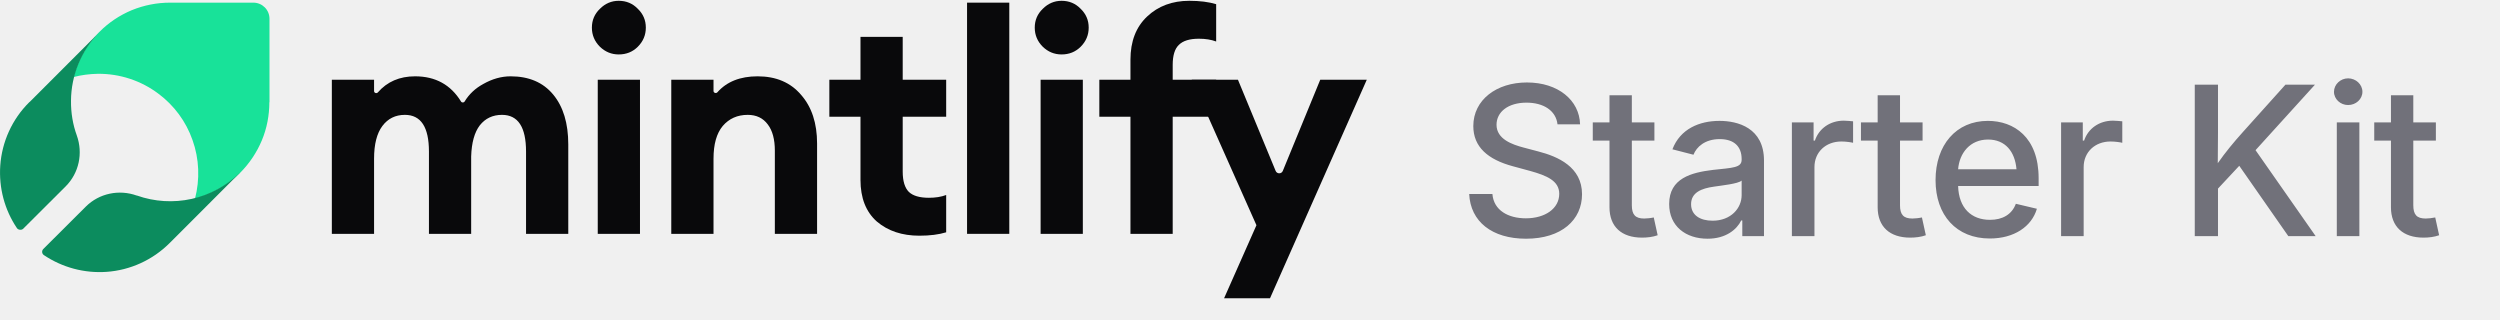
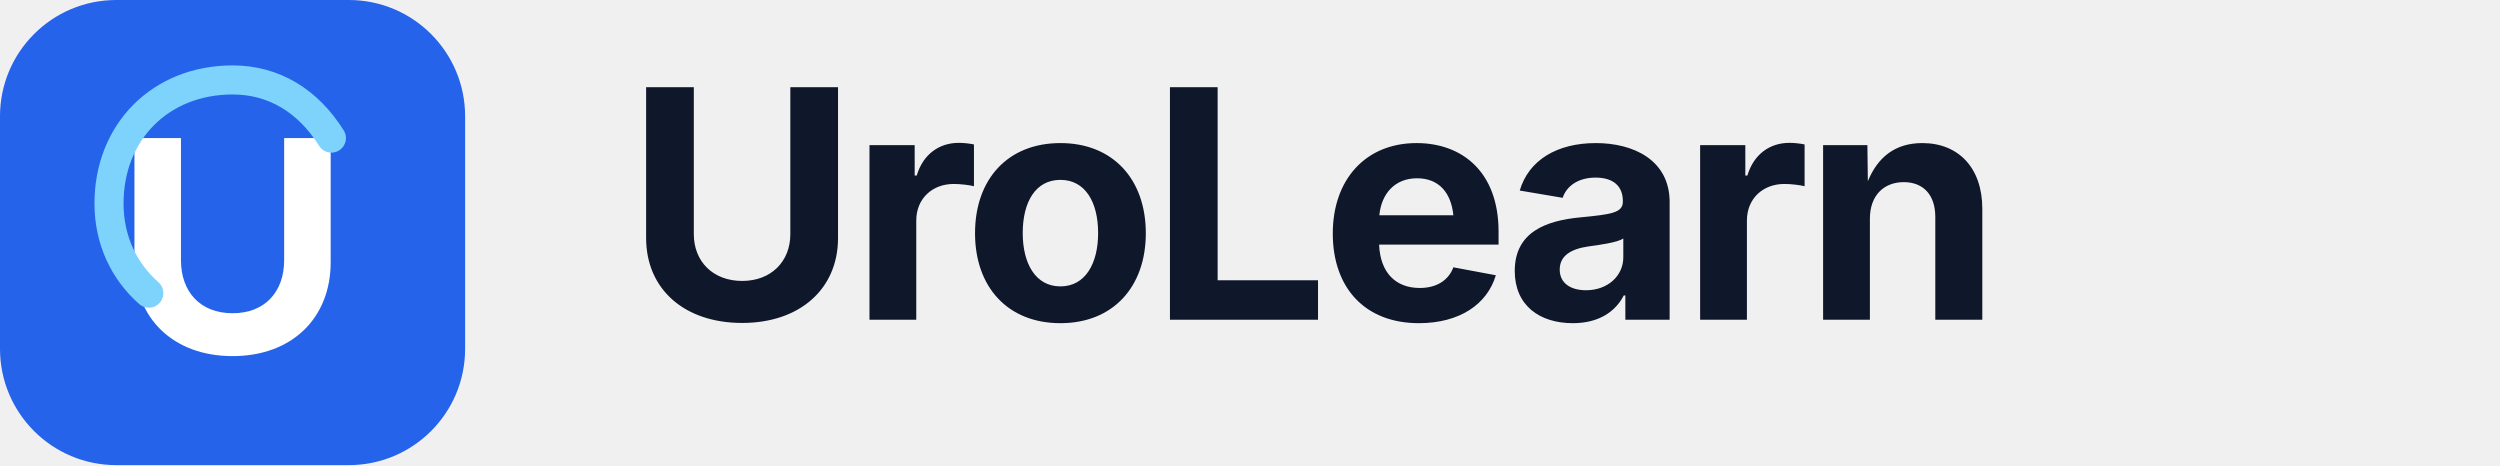
- <svg xmlns="http://www.w3.org/2000/svg" width="180" height="23" viewBox="0 0 180 23" fill="none">
-   <path d="M91.44 21.476H88.133L90.464 16.216L85.802 5.74H89.132L91.847 12.307C91.943 12.536 92.268 12.536 92.362 12.306L95.058 5.74H98.409L91.44 21.476Z" fill="#09090B" />
-   <path d="M81.393 16.837V8.403H79.152V5.74H81.393V4.297C81.393 2.98 81.792 1.944 82.592 1.19C83.391 0.435 84.404 0.058 85.633 0.058C86.387 0.058 87.031 0.139 87.564 0.302V2.988C87.208 2.854 86.794 2.788 86.32 2.788C85.655 2.788 85.174 2.936 84.878 3.232C84.582 3.513 84.434 3.994 84.434 4.674V5.74H87.564V8.403H84.434V16.837H81.393Z" fill="#09090B" />
-   <path d="M76.433 3.92C75.915 3.92 75.463 3.735 75.079 3.365C74.694 2.98 74.502 2.521 74.502 1.989C74.502 1.456 74.694 1.005 75.079 0.635C75.463 0.25 75.915 0.058 76.433 0.058C76.98 0.058 77.438 0.25 77.809 0.635C78.193 1.005 78.386 1.456 78.386 1.989C78.386 2.521 78.193 2.98 77.809 3.365C77.438 3.735 76.98 3.92 76.433 3.92ZM74.924 16.837V5.74H77.964V16.837H74.924Z" fill="#09090B" />
-   <path d="M69.628 16.837V0.191H72.669V16.837H69.628Z" fill="#09090B" />
-   <path d="M66.194 16.97C64.951 16.97 63.93 16.63 63.131 15.949C62.347 15.254 61.955 14.255 61.955 12.953V8.403H59.713V5.74H61.955V2.655H64.995V5.74H68.125V8.403H64.995V12.354C64.995 13.034 65.143 13.523 65.439 13.819C65.735 14.1 66.216 14.24 66.882 14.24C67.355 14.24 67.769 14.174 68.125 14.04V16.726C67.592 16.889 66.948 16.97 66.194 16.97Z" fill="#09090B" />
-   <path d="M48.332 16.837V5.74H51.373V6.551C51.373 6.688 51.559 6.748 51.65 6.646C52.328 5.879 53.293 5.495 54.546 5.495C55.878 5.495 56.921 5.939 57.676 6.827C58.445 7.7 58.83 8.869 58.83 10.334V16.837H55.789V10.844C55.789 10.03 55.619 9.402 55.279 8.958C54.939 8.499 54.458 8.27 53.836 8.27C53.096 8.27 52.497 8.536 52.038 9.069C51.594 9.601 51.373 10.386 51.373 11.421V16.837H48.332Z" fill="#09090B" />
-   <path d="M44.547 3.92C44.029 3.92 43.578 3.735 43.193 3.365C42.809 2.98 42.616 2.521 42.616 1.989C42.616 1.456 42.809 1.005 43.193 0.635C43.578 0.25 44.029 0.058 44.547 0.058C45.095 0.058 45.553 0.25 45.923 0.635C46.308 1.005 46.5 1.456 46.5 1.989C46.5 2.521 46.308 2.98 45.923 3.365C45.553 3.735 45.095 3.92 44.547 3.92ZM43.038 16.837V5.74H46.079V16.837H43.038Z" fill="#09090B" />
-   <path d="M37.875 16.837V10.911C37.875 9.15 37.298 8.27 36.144 8.27C35.478 8.27 34.945 8.521 34.546 9.024C34.161 9.527 33.954 10.275 33.924 11.266V16.837H30.884V10.911C30.884 9.15 30.306 8.27 29.152 8.27C28.472 8.27 27.932 8.536 27.532 9.069C27.133 9.601 26.933 10.386 26.933 11.421V16.837H23.892V5.74H26.933V6.559C26.933 6.695 27.116 6.755 27.206 6.652C27.878 5.881 28.771 5.495 29.885 5.495C31.349 5.495 32.452 6.1 33.193 7.309C33.252 7.404 33.395 7.403 33.454 7.307C33.774 6.78 34.219 6.361 34.79 6.05C35.441 5.68 36.099 5.495 36.765 5.495C38.082 5.495 39.103 5.932 39.828 6.805C40.553 7.678 40.916 8.876 40.916 10.4V16.837H37.875Z" fill="#09090B" />
-   <path d="M19.403 7.362V1.35C19.403 0.705 18.879 0.191 18.244 0.191H12.235C11.291 0.191 10.357 0.378 9.487 0.733C8.618 1.098 7.824 1.621 7.16 2.295L7.114 2.341C6.235 3.23 5.609 4.333 5.291 5.548C5.861 5.399 6.45 5.324 7.039 5.314C8.609 5.296 10.151 5.801 11.403 6.745C12.534 7.586 13.394 8.746 13.861 10.083C14.347 11.438 14.403 12.916 14.039 14.309C15.244 13.991 16.356 13.364 17.244 12.486L17.291 12.439C17.954 11.775 18.487 10.98 18.851 10.111C19.216 9.241 19.393 8.306 19.393 7.362H19.403Z" fill="#18E299" />
-   <path d="M5.112 7.26C5.121 5.416 5.857 3.646 7.151 2.324L2.151 7.326C2.133 7.344 2.114 7.354 2.095 7.372C0.876 8.583 0.14 10.204 0.019 11.918C-0.092 13.52 0.327 15.103 1.22 16.426C1.306 16.552 1.537 16.593 1.667 16.472L4.73 13.417C5.689 12.458 5.987 11.033 5.531 9.757C5.242 8.965 5.103 8.117 5.112 7.26Z" fill="#0C8C5E" />
-   <path d="M17.262 12.44C16.303 13.38 15.102 14.032 13.799 14.321C12.486 14.61 11.127 14.526 9.861 14.079C9.861 14.079 9.851 14.079 9.842 14.079C8.567 13.622 7.142 13.921 6.183 14.871L3.12 17.926C2.99 18.056 3.009 18.27 3.167 18.373C4.489 19.258 6.072 19.686 7.673 19.574C9.386 19.453 10.997 18.717 12.216 17.497L12.263 17.451L17.262 12.449V12.44Z" fill="#0C8C5E" />
-   <text x="105" y="17" font-family="Inter, ui-sans-serif, system-ui, -apple-system, sans-serif" font-size="15" font-weight="500" fill="#71717A" letter-spacing="-0.01em">Starter Kit</text>
+ <svg xmlns="http://www.w3.org/2000/svg" width="172" height="32" viewBox="0 0 172 32" fill="none" role="img" aria-label="UroLearn">
+   <rect width="32" height="32" rx="8" fill="#2563EB" />
+   <path d="M9.25 9.5V18.05C9.25 21.85 11.88 24.5 16 24.5C20.12 24.5 22.75 21.85 22.75 18.05V9.5H19.55V17.9C19.55 20.05 18.25 21.55 16 21.55C13.75 21.55 12.45 20.05 12.45 17.9V9.5H9.25Z" fill="white" />
+   <path d="M22.8 9.5C21.2 6.95 18.86 5.5 16 5.5C11.06 5.5 7.5 9.06 7.5 14C7.5 16.53 8.54 18.67 10.24 20.17" stroke="#7DD3FC" stroke-width="2" stroke-linecap="round" />
+   <text x="43" y="22" font-family="Inter, ui-sans-serif, system-ui, -apple-system, BlinkMacSystemFont, 'Segoe UI', sans-serif" font-size="22" font-weight="750" letter-spacing="-0.03em" fill="#0F172A">UroLearn</text>
</svg>
